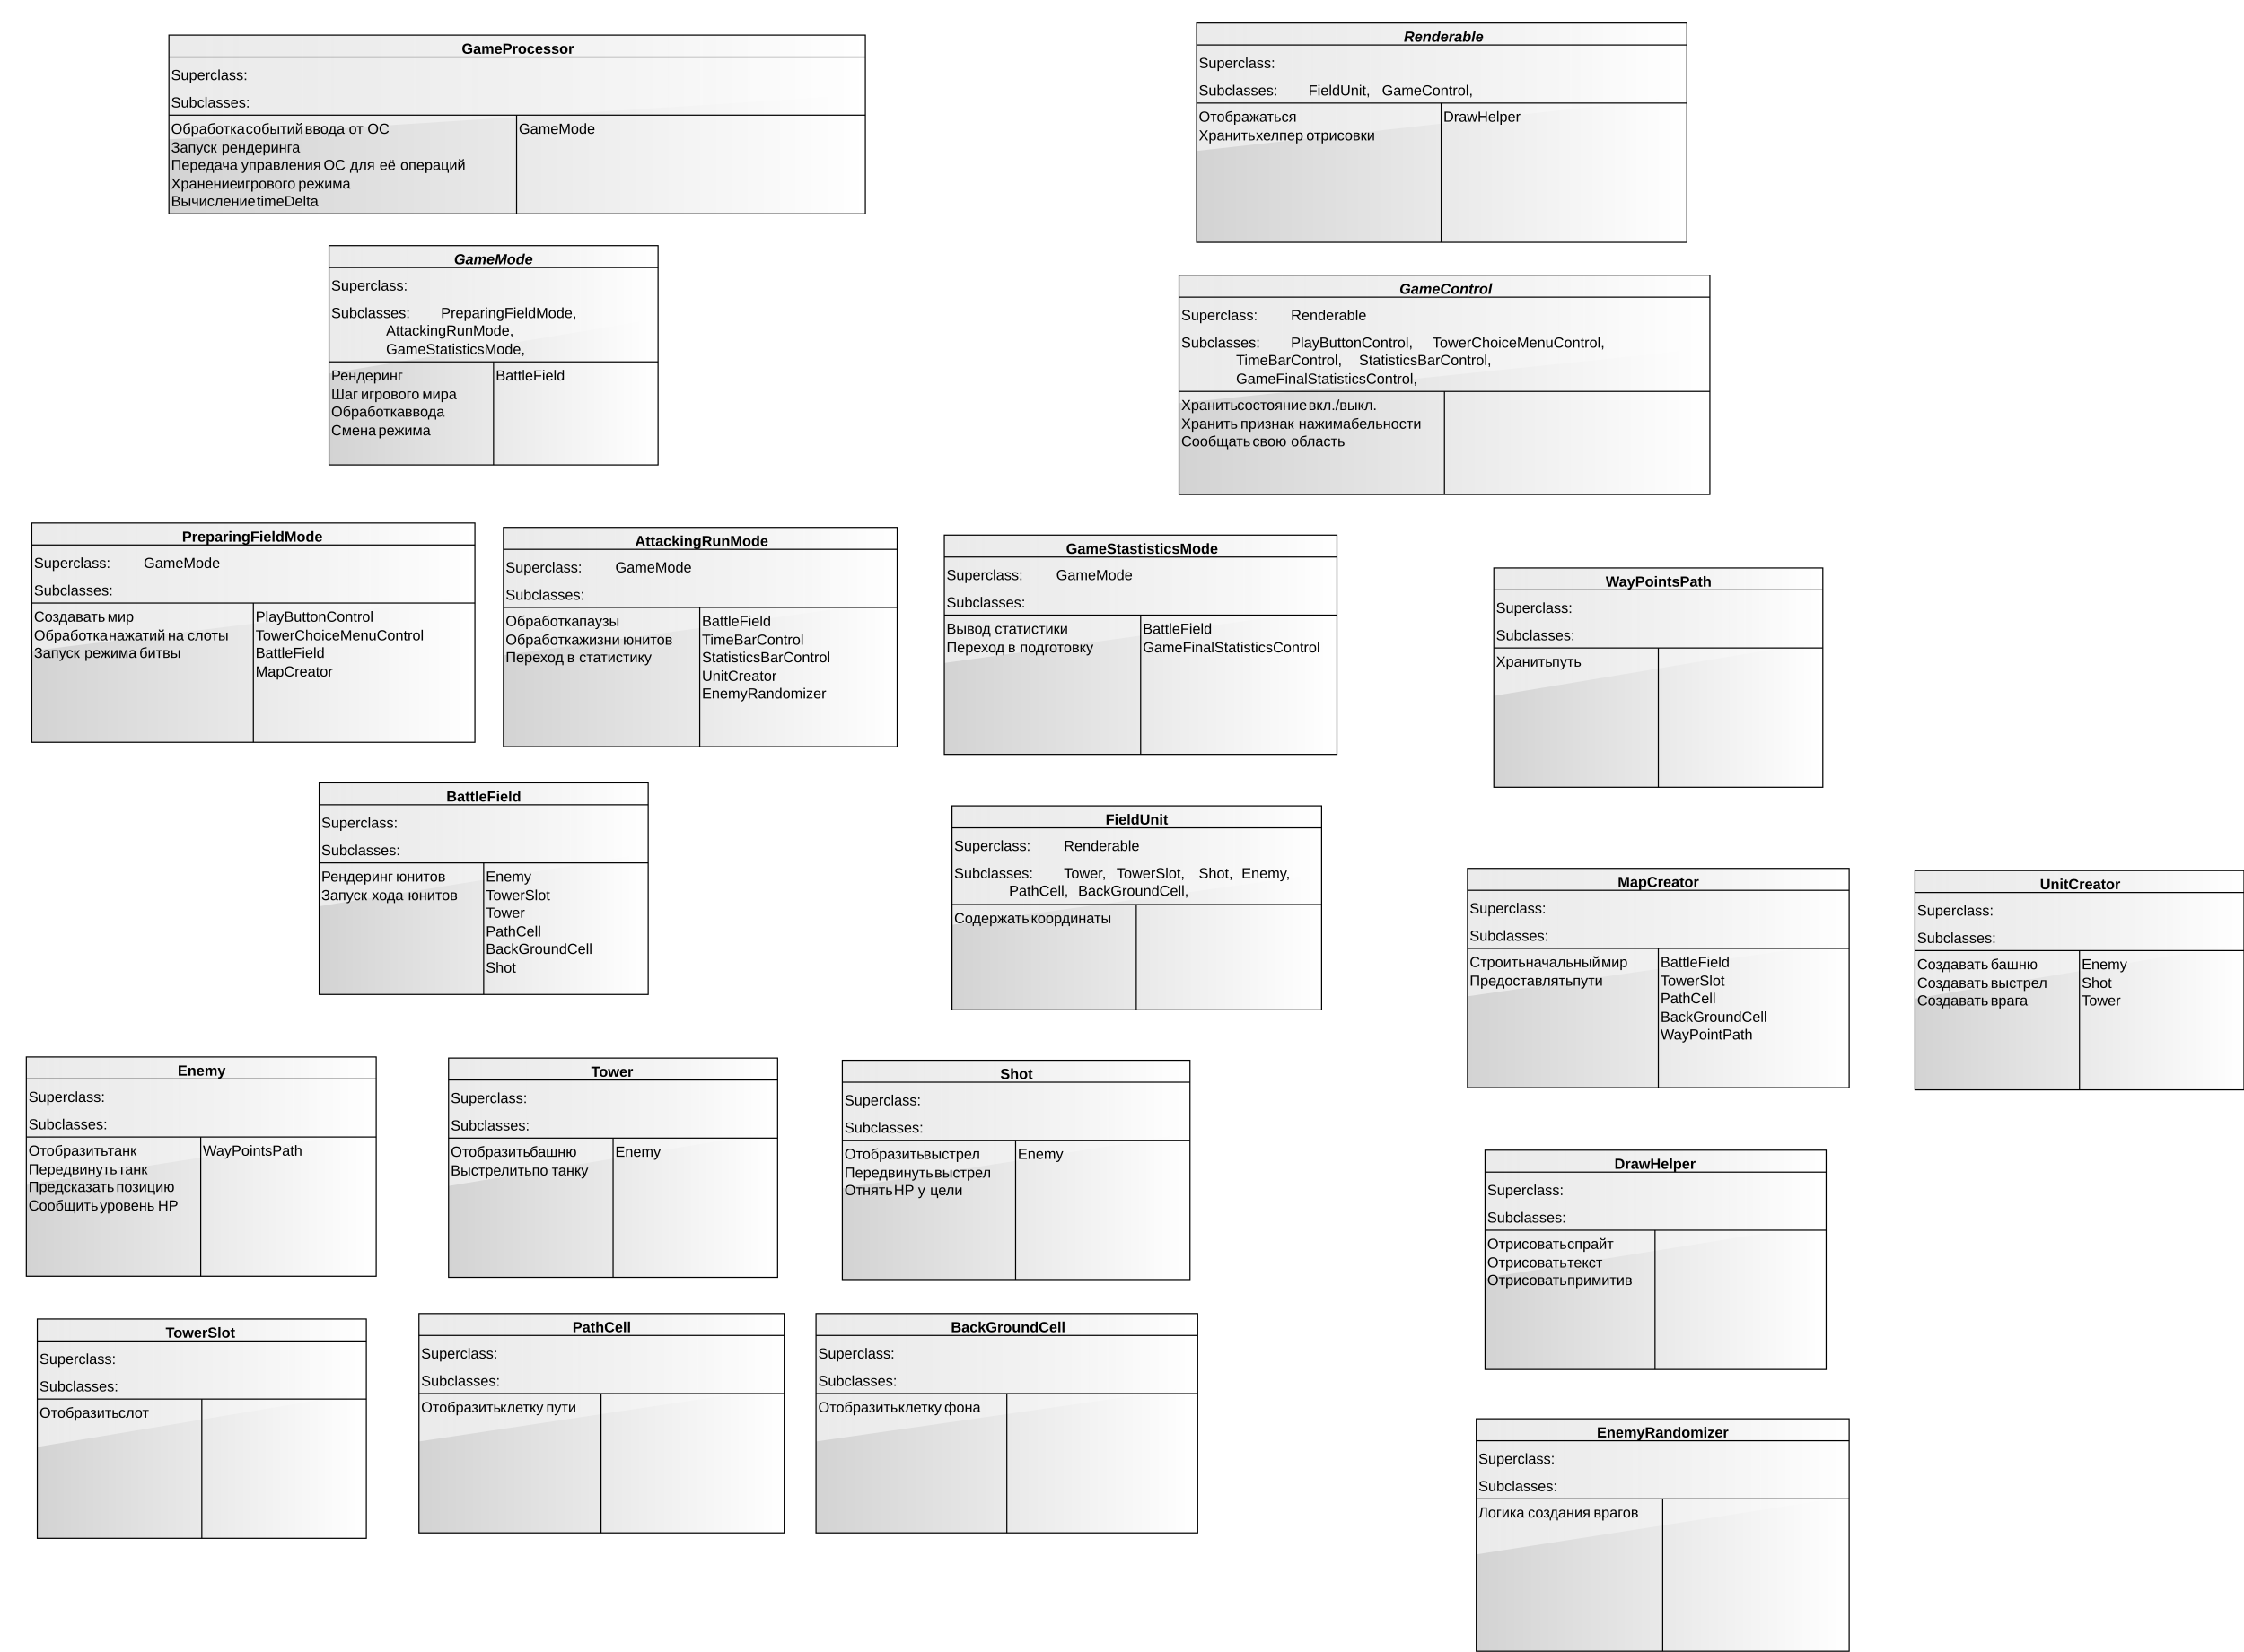
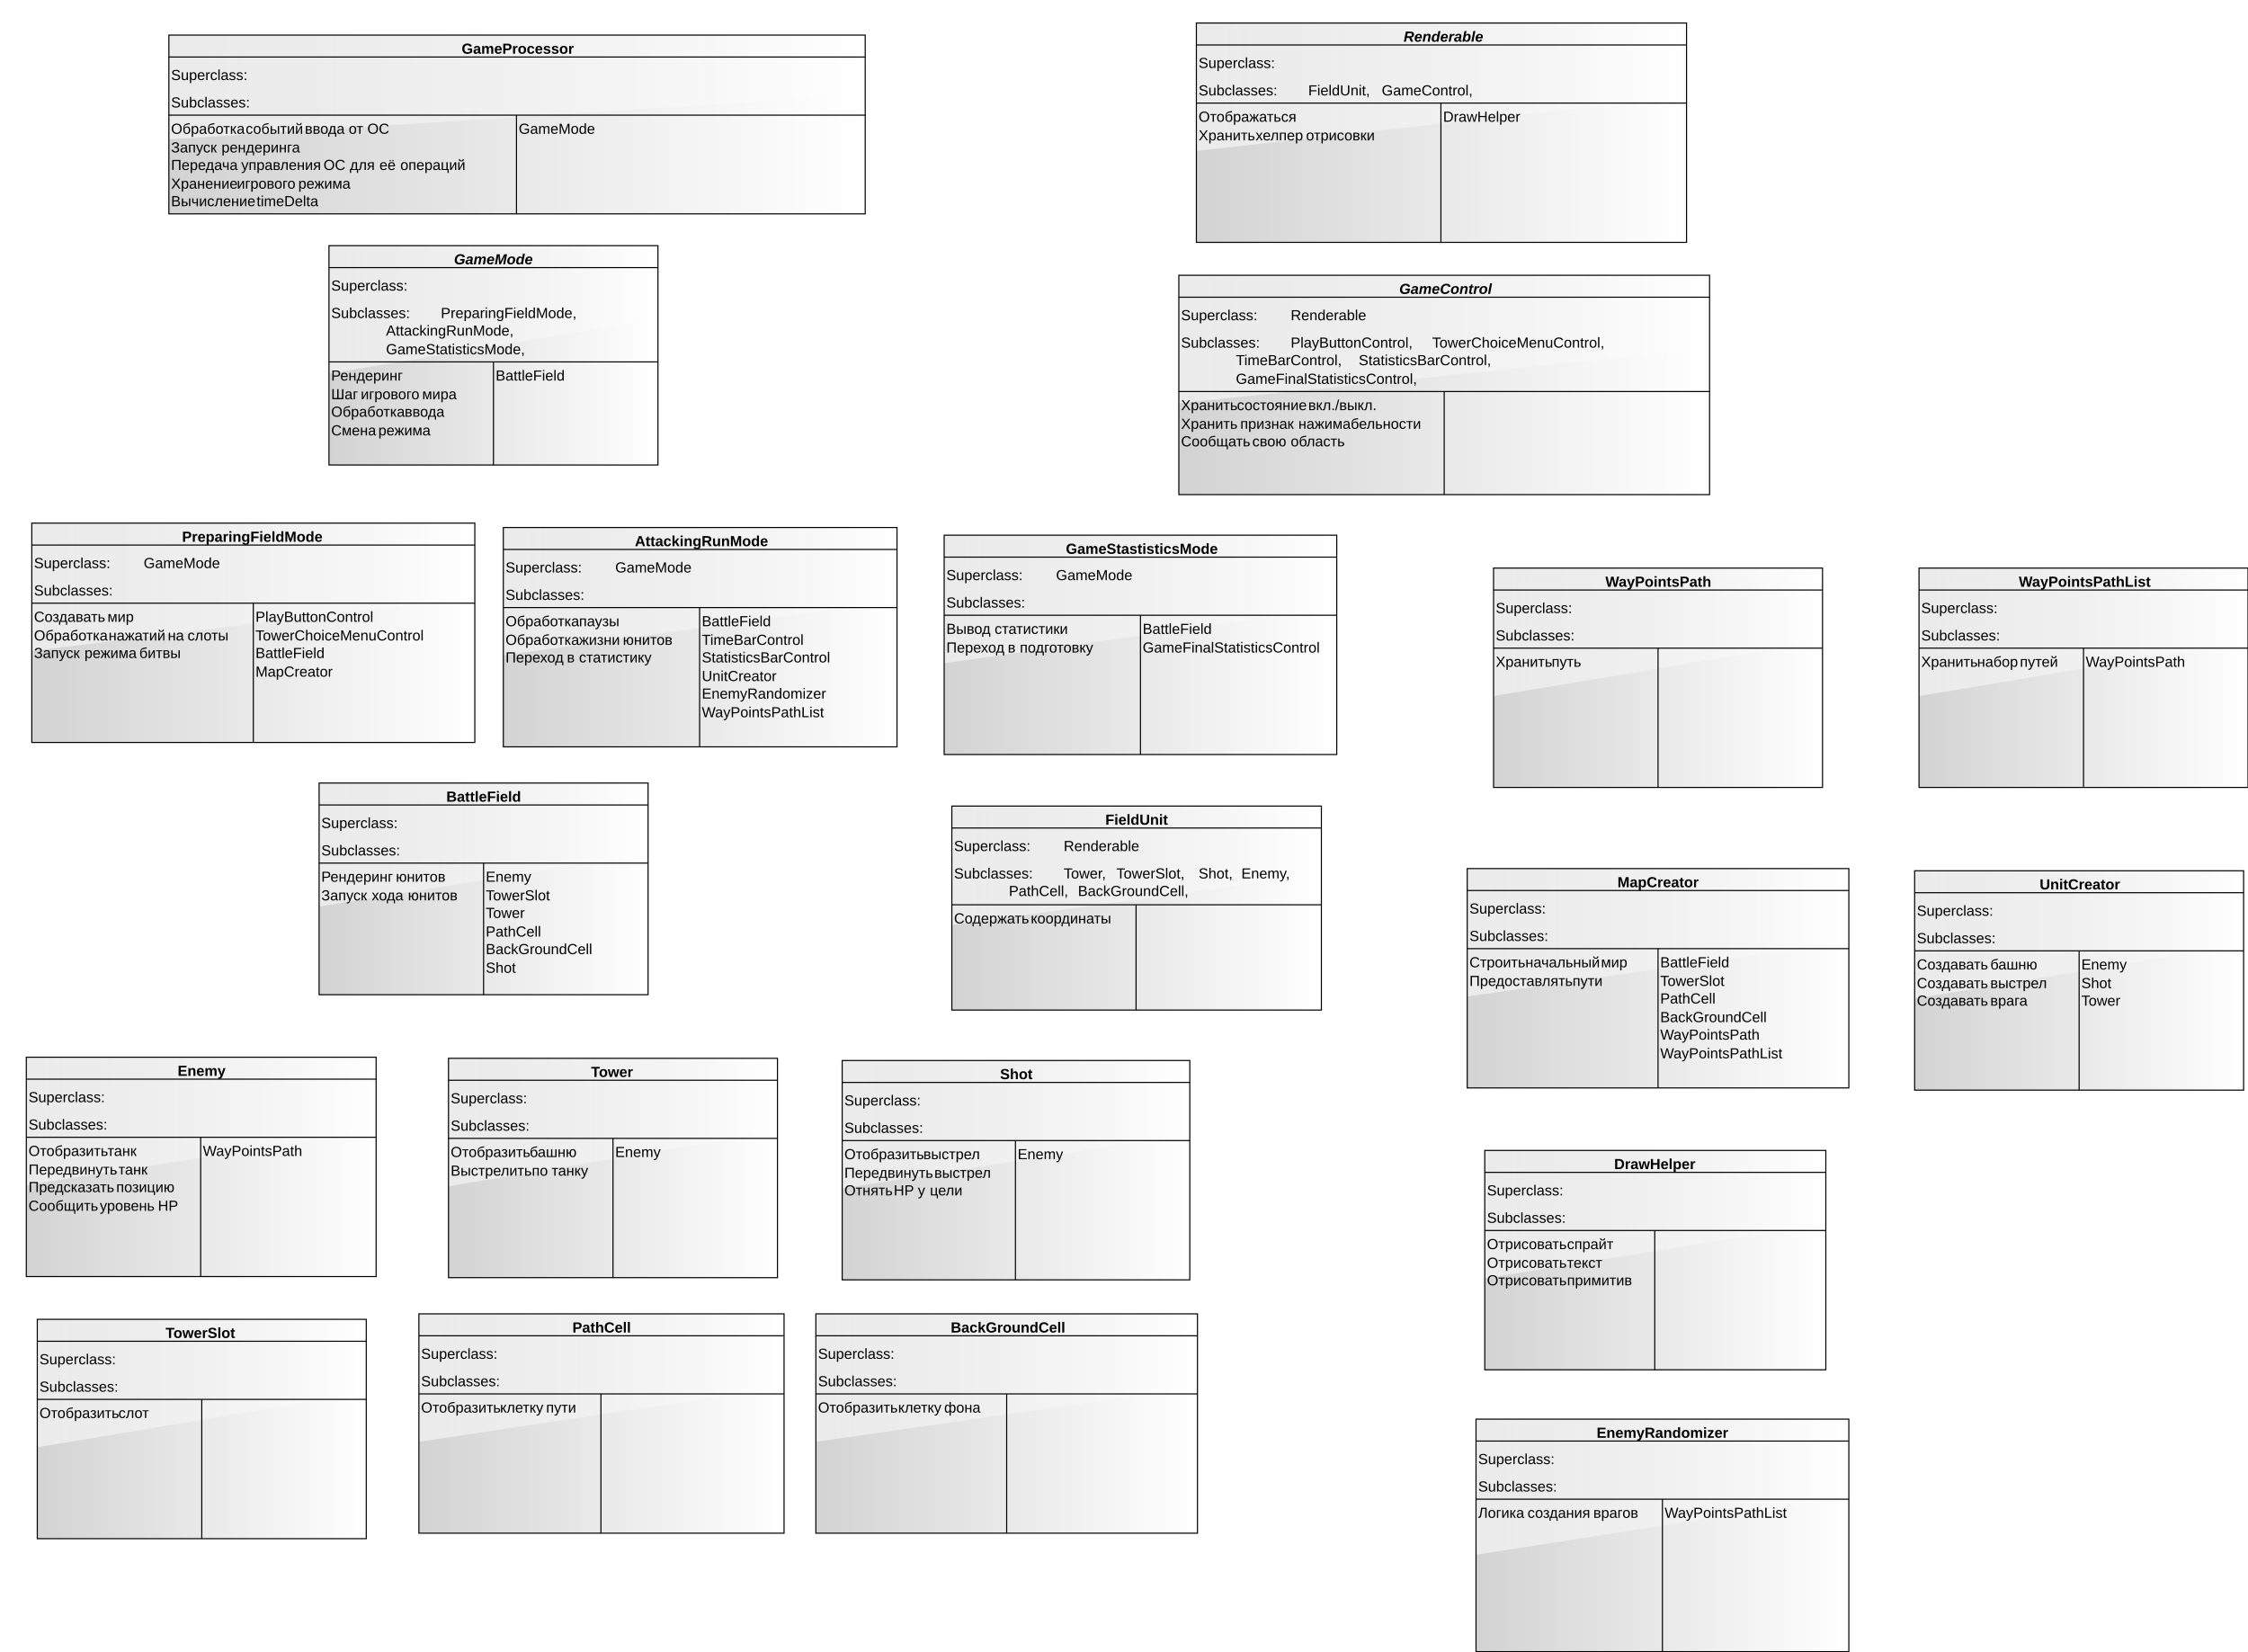
- <svg xmlns="http://www.w3.org/2000/svg" width="2046px" height="1506px" version="1.1">
+ <svg xmlns="http://www.w3.org/2000/svg" width="2050px" height="1506px" version="1.1">
  <defs>
    <linearGradient id="fs1" x1="0px" y1="0px" x2="1px" y2="0px">
      <stop offset="0%" stop-color="#D3D3D3" />
      <stop offset="100%" stop-color="#FFFFFF" />
    </linearGradient>
    <linearGradient id="fs2" x1="0px" y1="0px" x2="1px" y2="0px">
      <stop offset="0%" stop-color="rgba(255,255,255,0.549)" />
      <stop offset="100%" stop-color="rgba(255,255,255,0.157)" />
    </linearGradient>
  </defs>
  <rect x="154px" y="32px" width="635px" height="163px" fill="url(#fs1)" />
  <path d="M 154 127.083 C 154 104.578  438.299 86.333  789 86.333 L 154 127.083  154 32  789 32  789 86.333 z " fill="url(#fs2)" />
  <rect x="154px" y="32px" width="635px" height="163px" fill="none" stroke="#000000" stroke-width="1px" stroke-dashoffset="0" stroke-linejoin="miter" stroke-miterlimit="10" />
  <text x="421px" y="49px" font-family="Arial" font-size="10pt" font-weight="bold" fill="#000000">GameProcessor</text>
  <line x1="154px" y1="52px" x2="789px" y2="52px" stroke="#000000" stroke-width="1px" stroke-dashoffset="0" stroke-linejoin="miter" stroke-miterlimit="10" />
  <text x="156px" y="73px" font-family="Arial" font-size="10pt" fill="#000000">Superclass:</text>
  <text x="156px" y="98px" font-family="Arial" font-size="10pt" fill="#000000">Subclasses:</text>
  <line x1="154px" y1="105px" x2="789px" y2="105px" stroke="#000000" stroke-width="1px" stroke-dashoffset="0" stroke-linejoin="miter" stroke-miterlimit="10" />
  <line x1="471px" y1="105px" x2="471px" y2="195px" stroke="#000000" stroke-width="1px" stroke-dashoffset="0" stroke-linejoin="miter" stroke-miterlimit="10" />
  <text x="156px" y="122px" font-family="Arial" font-size="10pt" fill="#000000">Обработка</text>
  <text x="224px" y="122px" font-family="Arial" font-size="10pt" fill="#000000">событий</text>
  <text x="278px" y="122px" font-family="Arial" font-size="10pt" fill="#000000">ввода</text>
  <text x="318px" y="122px" font-family="Arial" font-size="10pt" fill="#000000">от</text>
  <text x="335px" y="122px" font-family="Arial" font-size="10pt" fill="#000000">ОС</text>
  <text x="156px" y="139px" font-family="Arial" font-size="10pt" fill="#000000">Запуск</text>
  <text x="202px" y="139px" font-family="Arial" font-size="10pt" fill="#000000">рендеринга</text>
  <text x="156px" y="155px" font-family="Arial" font-size="10pt" fill="#000000">Передача</text>
  <text x="220px" y="155px" font-family="Arial" font-size="10pt" fill="#000000">управления</text>
  <text x="295px" y="155px" font-family="Arial" font-size="10pt" fill="#000000">ОС</text>
  <text x="319px" y="155px" font-family="Arial" font-size="10pt" fill="#000000">для</text>
  <text x="346px" y="155px" font-family="Arial" font-size="10pt" fill="#000000">её</text>
  <text x="365px" y="155px" font-family="Arial" font-size="10pt" fill="#000000">операций</text>
  <text x="156px" y="172px" font-family="Arial" font-size="10pt" fill="#000000">Хранение</text>
  <text x="216px" y="172px" font-family="Arial" font-size="10pt" fill="#000000">игрового</text>
  <text x="272px" y="172px" font-family="Arial" font-size="10pt" fill="#000000">режима</text>
  <text x="156px" y="188px" font-family="Arial" font-size="10pt" fill="#000000">Вычисление</text>
  <text x="234px" y="188px" font-family="Arial" font-size="10pt" fill="#000000">timeDelta</text>
  <text x="473px" y="122px" font-family="Arial" font-size="10pt" fill="#000000">GameMode</text>
  <rect x="300px" y="224px" width="300px" height="200px" fill="url(#fs1)" />
  <path d="M 300 340.667 C 300 313.052  434.315 290.667  600 290.667 L 300 340.667  300 224  600 224  600 290.667 z " fill="url(#fs2)" />
  <rect x="300px" y="224px" width="300px" height="200px" fill="none" stroke="#000000" stroke-width="1px" stroke-dashoffset="0" stroke-linejoin="miter" stroke-miterlimit="10" />
  <text x="414px" y="241px" font-family="Arial" font-size="10pt" font-weight="bold" font-style="italic" fill="#000000">GameMode</text>
  <line x1="300px" y1="244px" x2="600px" y2="244px" stroke="#000000" stroke-width="1px" stroke-dashoffset="0" stroke-linejoin="miter" stroke-miterlimit="10" />
  <text x="302px" y="265px" font-family="Arial" font-size="10pt" fill="#000000">Superclass:</text>
  <text x="302px" y="290px" font-family="Arial" font-size="10pt" fill="#000000">Subclasses:</text>
  <text x="402px" y="290px" font-family="Arial" font-size="10pt" fill="#000000">PreparingFieldMode,</text>
  <text x="352px" y="306px" font-family="Arial" font-size="10pt" fill="#000000">AttackingRunMode,</text>
  <text x="352px" y="323px" font-family="Arial" font-size="10pt" fill="#000000">GameStatisticsMode,</text>
  <line x1="300px" y1="330px" x2="600px" y2="330px" stroke="#000000" stroke-width="1px" stroke-dashoffset="0" stroke-linejoin="miter" stroke-miterlimit="10" />
  <line x1="450px" y1="330px" x2="450px" y2="424px" stroke="#000000" stroke-width="1px" stroke-dashoffset="0" stroke-linejoin="miter" stroke-miterlimit="10" />
  <text x="302px" y="347px" font-family="Arial" font-size="10pt" fill="#000000">Рендеринг</text>
  <text x="302px" y="364px" font-family="Arial" font-size="10pt" fill="#000000">Шаг</text>
  <text x="329px" y="364px" font-family="Arial" font-size="10pt" fill="#000000">игрового</text>
  <text x="385px" y="364px" font-family="Arial" font-size="10pt" fill="#000000">мира</text>
  <text x="302px" y="380px" font-family="Arial" font-size="10pt" fill="#000000">Обработка</text>
  <text x="369px" y="380px" font-family="Arial" font-size="10pt" fill="#000000">ввода</text>
  <text x="302px" y="397px" font-family="Arial" font-size="10pt" fill="#000000">Смена</text>
  <text x="345px" y="397px" font-family="Arial" font-size="10pt" fill="#000000">режима</text>
  <text x="452px" y="347px" font-family="Arial" font-size="10pt" fill="#000000">BattleField</text>
  <rect x="29px" y="477px" width="404px" height="200px" fill="url(#fs1)" />
  <path d="M 29 593.667 C 29 566.052  209.877 543.667  433 543.667 L 29 593.667  29 477  433 477  433 543.667 z " fill="url(#fs2)" />
  <rect x="29px" y="477px" width="404px" height="200px" fill="none" stroke="#000000" stroke-width="1px" stroke-dashoffset="0" stroke-linejoin="miter" stroke-miterlimit="10" />
  <text x="166px" y="494px" font-family="Arial" font-size="10pt" font-weight="bold" fill="#000000">PreparingFieldMode</text>
  <line x1="29px" y1="497px" x2="433px" y2="497px" stroke="#000000" stroke-width="1px" stroke-dashoffset="0" stroke-linejoin="miter" stroke-miterlimit="10" />
  <text x="31px" y="518px" font-family="Arial" font-size="10pt" fill="#000000">Superclass:</text>
  <text x="131px" y="518px" font-family="Arial" font-size="10pt" fill="#000000">GameMode</text>
  <text x="31px" y="543px" font-family="Arial" font-size="10pt" fill="#000000">Subclasses:</text>
  <line x1="29px" y1="550px" x2="433px" y2="550px" stroke="#000000" stroke-width="1px" stroke-dashoffset="0" stroke-linejoin="miter" stroke-miterlimit="10" />
  <line x1="231px" y1="550px" x2="231px" y2="677px" stroke="#000000" stroke-width="1px" stroke-dashoffset="0" stroke-linejoin="miter" stroke-miterlimit="10" />
  <text x="31px" y="567px" font-family="Arial" font-size="10pt" fill="#000000">Создавать</text>
  <text x="98px" y="567px" font-family="Arial" font-size="10pt" fill="#000000">мир</text>
  <text x="31px" y="584px" font-family="Arial" font-size="10pt" fill="#000000">Обработка</text>
  <text x="99px" y="584px" font-family="Arial" font-size="10pt" fill="#000000">нажатий</text>
  <text x="153px" y="584px" font-family="Arial" font-size="10pt" fill="#000000">на</text>
  <text x="171px" y="584px" font-family="Arial" font-size="10pt" fill="#000000">слоты</text>
  <text x="31px" y="600px" font-family="Arial" font-size="10pt" fill="#000000">Запуск</text>
  <text x="77px" y="600px" font-family="Arial" font-size="10pt" fill="#000000">режима</text>
  <text x="127px" y="600px" font-family="Arial" font-size="10pt" fill="#000000">битвы</text>
  <text x="233px" y="567px" font-family="Arial" font-size="10pt" fill="#000000">PlayButtonControl</text>
  <text x="233px" y="584px" font-family="Arial" font-size="10pt" fill="#000000">TowerChoiceMenuControl</text>
  <text x="233px" y="600px" font-family="Arial" font-size="10pt" fill="#000000">BattleField</text>
  <text x="233px" y="617px" font-family="Arial" font-size="10pt" fill="#000000">MapCreator</text>
  <rect x="459px" y="481px" width="359px" height="200px" fill="url(#fs1)" />
  <path d="M 459 597.667 C 459 570.052  619.73 547.667  818 547.667 L 459 597.667  459 481  818 481  818 547.667 z " fill="url(#fs2)" />
  <rect x="459px" y="481px" width="359px" height="200px" fill="none" stroke="#000000" stroke-width="1px" stroke-dashoffset="0" stroke-linejoin="miter" stroke-miterlimit="10" />
  <text x="579px" y="498px" font-family="Arial" font-size="10pt" font-weight="bold" fill="#000000">AttackingRunMode</text>
  <line x1="459px" y1="501px" x2="818px" y2="501px" stroke="#000000" stroke-width="1px" stroke-dashoffset="0" stroke-linejoin="miter" stroke-miterlimit="10" />
  <text x="461px" y="522px" font-family="Arial" font-size="10pt" fill="#000000">Superclass:</text>
  <text x="561px" y="522px" font-family="Arial" font-size="10pt" fill="#000000">GameMode</text>
  <text x="461px" y="547px" font-family="Arial" font-size="10pt" fill="#000000">Subclasses:</text>
  <line x1="459px" y1="554px" x2="818px" y2="554px" stroke="#000000" stroke-width="1px" stroke-dashoffset="0" stroke-linejoin="miter" stroke-miterlimit="10" />
  <line x1="638px" y1="554px" x2="638px" y2="681px" stroke="#000000" stroke-width="1px" stroke-dashoffset="0" stroke-linejoin="miter" stroke-miterlimit="10" />
  <text x="461px" y="571px" font-family="Arial" font-size="10pt" fill="#000000">Обработка</text>
  <text x="528px" y="571px" font-family="Arial" font-size="10pt" fill="#000000">паузы</text>
  <text x="461px" y="588px" font-family="Arial" font-size="10pt" fill="#000000">Обработка</text>
  <text x="528px" y="588px" font-family="Arial" font-size="10pt" fill="#000000">жизни</text>
  <text x="568px" y="588px" font-family="Arial" font-size="10pt" fill="#000000">юнитов</text>
  <text x="461px" y="604px" font-family="Arial" font-size="10pt" fill="#000000">Переход</text>
  <text x="517px" y="604px" font-family="Arial" font-size="10pt" fill="#000000">в</text>
  <text x="528px" y="604px" font-family="Arial" font-size="10pt" fill="#000000">статистику</text>
  <text x="640px" y="571px" font-family="Arial" font-size="10pt" fill="#000000">BattleField</text>
  <text x="640px" y="588px" font-family="Arial" font-size="10pt" fill="#000000">TimeBarControl</text>
  <text x="640px" y="604px" font-family="Arial" font-size="10pt" fill="#000000">StatisticsBarControl</text>
  <text x="640px" y="621px" font-family="Arial" font-size="10pt" fill="#000000">UnitCreator</text>
  <text x="640px" y="637px" font-family="Arial" font-size="10pt" fill="#000000">EnemyRandomizer</text>
+   <text x="640px" y="654px" font-family="Arial" font-size="10pt" fill="#000000">WayPointsPathList</text>
  <rect x="861px" y="488px" width="358px" height="200px" fill="url(#fs1)" />
  <path d="M 861 604.667 C 861 577.052  1021.282 554.667  1219 554.667 L 861 604.667  861 488  1219 488  1219 554.667 z " fill="url(#fs2)" />
  <rect x="861px" y="488px" width="358px" height="200px" fill="none" stroke="#000000" stroke-width="1px" stroke-dashoffset="0" stroke-linejoin="miter" stroke-miterlimit="10" />
  <text x="972px" y="505px" font-family="Arial" font-size="10pt" font-weight="bold" fill="#000000">GameStastisticsMode</text>
  <line x1="861px" y1="508px" x2="1219px" y2="508px" stroke="#000000" stroke-width="1px" stroke-dashoffset="0" stroke-linejoin="miter" stroke-miterlimit="10" />
  <text x="863px" y="529px" font-family="Arial" font-size="10pt" fill="#000000">Superclass:</text>
  <text x="963px" y="529px" font-family="Arial" font-size="10pt" fill="#000000">GameMode</text>
  <text x="863px" y="554px" font-family="Arial" font-size="10pt" fill="#000000">Subclasses:</text>
  <line x1="861px" y1="561px" x2="1219px" y2="561px" stroke="#000000" stroke-width="1px" stroke-dashoffset="0" stroke-linejoin="miter" stroke-miterlimit="10" />
  <line x1="1040px" y1="561px" x2="1040px" y2="688px" stroke="#000000" stroke-width="1px" stroke-dashoffset="0" stroke-linejoin="miter" stroke-miterlimit="10" />
  <text x="863px" y="578px" font-family="Arial" font-size="10pt" fill="#000000">Вывод</text>
  <text x="907px" y="578px" font-family="Arial" font-size="10pt" fill="#000000">статистики</text>
  <text x="863px" y="595px" font-family="Arial" font-size="10pt" fill="#000000">Переход</text>
  <text x="919px" y="595px" font-family="Arial" font-size="10pt" fill="#000000">в</text>
  <text x="930px" y="595px" font-family="Arial" font-size="10pt" fill="#000000">подготовку</text>
  <text x="1042px" y="578px" font-family="Arial" font-size="10pt" fill="#000000">BattleField</text>
  <text x="1042px" y="595px" font-family="Arial" font-size="10pt" fill="#000000">GameFinalStatisticsControl</text>
  <rect x="291px" y="714px" width="300px" height="193px" fill="url(#fs1)" />
  <path d="M 291 826.583 C 291 799.936  425.315 778.333  591 778.333 L 291 826.583  291 714  591 714  591 778.333 z " fill="url(#fs2)" />
  <rect x="291px" y="714px" width="300px" height="193px" fill="none" stroke="#000000" stroke-width="1px" stroke-dashoffset="0" stroke-linejoin="miter" stroke-miterlimit="10" />
  <text x="407px" y="731px" font-family="Arial" font-size="10pt" font-weight="bold" fill="#000000">BattleField</text>
  <line x1="291px" y1="734px" x2="591px" y2="734px" stroke="#000000" stroke-width="1px" stroke-dashoffset="0" stroke-linejoin="miter" stroke-miterlimit="10" />
  <text x="293px" y="755px" font-family="Arial" font-size="10pt" fill="#000000">Superclass:</text>
  <text x="293px" y="780px" font-family="Arial" font-size="10pt" fill="#000000">Subclasses:</text>
  <line x1="291px" y1="787px" x2="591px" y2="787px" stroke="#000000" stroke-width="1px" stroke-dashoffset="0" stroke-linejoin="miter" stroke-miterlimit="10" />
  <line x1="441px" y1="787px" x2="441px" y2="907px" stroke="#000000" stroke-width="1px" stroke-dashoffset="0" stroke-linejoin="miter" stroke-miterlimit="10" />
  <text x="293px" y="804px" font-family="Arial" font-size="10pt" fill="#000000">Рендеринг</text>
  <text x="361px" y="804px" font-family="Arial" font-size="10pt" fill="#000000">юнитов</text>
  <text x="293px" y="821px" font-family="Arial" font-size="10pt" fill="#000000">Запуск</text>
  <text x="339px" y="821px" font-family="Arial" font-size="10pt" fill="#000000">хода</text>
  <text x="372px" y="821px" font-family="Arial" font-size="10pt" fill="#000000">юнитов</text>
  <text x="443px" y="804px" font-family="Arial" font-size="10pt" fill="#000000">Enemy</text>
  <text x="443px" y="821px" font-family="Arial" font-size="10pt" fill="#000000">TowerSlot</text>
  <text x="443px" y="837px" font-family="Arial" font-size="10pt" fill="#000000">Tower</text>
  <text x="443px" y="854px" font-family="Arial" font-size="10pt" fill="#000000">PathCell</text>
  <text x="443px" y="870px" font-family="Arial" font-size="10pt" fill="#000000">BackGroundCell</text>
  <text x="443px" y="887px" font-family="Arial" font-size="10pt" fill="#000000">Shot</text>
  <rect x="24px" y="964px" width="319px" height="200px" fill="url(#fs1)" />
  <path d="M 24 1080.667 C 24 1053.052  166.821 1030.667  343 1030.667 L 24 1080.667  24 964  343 964  343 1030.667 z " fill="url(#fs2)" />
  <rect x="24px" y="964px" width="319px" height="200px" fill="none" stroke="#000000" stroke-width="1px" stroke-dashoffset="0" stroke-linejoin="miter" stroke-miterlimit="10" />
  <text x="162px" y="981px" font-family="Arial" font-size="10pt" font-weight="bold" fill="#000000">Enemy</text>
  <line x1="24px" y1="984px" x2="343px" y2="984px" stroke="#000000" stroke-width="1px" stroke-dashoffset="0" stroke-linejoin="miter" stroke-miterlimit="10" />
  <text x="26px" y="1005px" font-family="Arial" font-size="10pt" fill="#000000">Superclass:</text>
  <text x="26px" y="1030px" font-family="Arial" font-size="10pt" fill="#000000">Subclasses:</text>
  <line x1="24px" y1="1037px" x2="343px" y2="1037px" stroke="#000000" stroke-width="1px" stroke-dashoffset="0" stroke-linejoin="miter" stroke-miterlimit="10" />
  <line x1="183px" y1="1037px" x2="183px" y2="1164px" stroke="#000000" stroke-width="1px" stroke-dashoffset="0" stroke-linejoin="miter" stroke-miterlimit="10" />
  <text x="26px" y="1054px" font-family="Arial" font-size="10pt" fill="#000000">Отобразить</text>
  <text x="98px" y="1054px" font-family="Arial" font-size="10pt" fill="#000000">танк</text>
  <text x="26px" y="1071px" font-family="Arial" font-size="10pt" fill="#000000">Передвинуть</text>
  <text x="108px" y="1071px" font-family="Arial" font-size="10pt" fill="#000000">танк</text>
  <text x="26px" y="1087px" font-family="Arial" font-size="10pt" fill="#000000">Предсказать</text>
  <text x="106px" y="1087px" font-family="Arial" font-size="10pt" fill="#000000">позицию</text>
  <text x="26px" y="1104px" font-family="Arial" font-size="10pt" fill="#000000">Сообщить</text>
  <text x="91px" y="1104px" font-family="Arial" font-size="10pt" fill="#000000">уровень</text>
  <text x="144px" y="1104px" font-family="Arial" font-size="10pt" fill="#000000">HP</text>
  <text x="185px" y="1054px" font-family="Arial" font-size="10pt" fill="#000000">WayPointsPath</text>
  <rect x="409px" y="965px" width="300px" height="200px" fill="url(#fs1)" />
  <path d="M 409 1081.667 C 409 1054.052  543.314 1031.667  709 1031.667 L 409 1081.667  409 965  709 965  709 1031.667 z " fill="url(#fs2)" />
  <rect x="409px" y="965px" width="300px" height="200px" fill="none" stroke="#000000" stroke-width="1px" stroke-dashoffset="0" stroke-linejoin="miter" stroke-miterlimit="10" />
  <text x="539px" y="982px" font-family="Arial" font-size="10pt" font-weight="bold" fill="#000000">Tower</text>
  <line x1="409px" y1="985px" x2="709px" y2="985px" stroke="#000000" stroke-width="1px" stroke-dashoffset="0" stroke-linejoin="miter" stroke-miterlimit="10" />
  <text x="411px" y="1006px" font-family="Arial" font-size="10pt" fill="#000000">Superclass:</text>
  <text x="411px" y="1031px" font-family="Arial" font-size="10pt" fill="#000000">Subclasses:</text>
  <line x1="409px" y1="1038px" x2="709px" y2="1038px" stroke="#000000" stroke-width="1px" stroke-dashoffset="0" stroke-linejoin="miter" stroke-miterlimit="10" />
  <line x1="559px" y1="1038px" x2="559px" y2="1165px" stroke="#000000" stroke-width="1px" stroke-dashoffset="0" stroke-linejoin="miter" stroke-miterlimit="10" />
  <text x="411px" y="1055px" font-family="Arial" font-size="10pt" fill="#000000">Отобразить</text>
  <text x="483px" y="1055px" font-family="Arial" font-size="10pt" fill="#000000">башню</text>
  <text x="411px" y="1072px" font-family="Arial" font-size="10pt" fill="#000000">Выстрелить</text>
  <text x="485px" y="1072px" font-family="Arial" font-size="10pt" fill="#000000">по</text>
  <text x="503px" y="1072px" font-family="Arial" font-size="10pt" fill="#000000">танку</text>
  <text x="561px" y="1055px" font-family="Arial" font-size="10pt" fill="#000000">Enemy</text>
  <rect x="768px" y="967px" width="317px" height="200px" fill="url(#fs1)" />
  <path d="M 768 1083.667 C 768 1056.052  909.926 1033.667  1085 1033.667 L 768 1083.667  768 967  1085 967  1085 1033.667 z " fill="url(#fs2)" />
  <rect x="768px" y="967px" width="317px" height="200px" fill="none" stroke="#000000" stroke-width="1px" stroke-dashoffset="0" stroke-linejoin="miter" stroke-miterlimit="10" />
  <text x="912px" y="984px" font-family="Arial" font-size="10pt" font-weight="bold" fill="#000000">Shot</text>
  <line x1="768px" y1="987px" x2="1085px" y2="987px" stroke="#000000" stroke-width="1px" stroke-dashoffset="0" stroke-linejoin="miter" stroke-miterlimit="10" />
  <text x="770px" y="1008px" font-family="Arial" font-size="10pt" fill="#000000">Superclass:</text>
  <text x="770px" y="1033px" font-family="Arial" font-size="10pt" fill="#000000">Subclasses:</text>
  <line x1="768px" y1="1040px" x2="1085px" y2="1040px" stroke="#000000" stroke-width="1px" stroke-dashoffset="0" stroke-linejoin="miter" stroke-miterlimit="10" />
  <line x1="926px" y1="1040px" x2="926px" y2="1167px" stroke="#000000" stroke-width="1px" stroke-dashoffset="0" stroke-linejoin="miter" stroke-miterlimit="10" />
  <text x="770px" y="1057px" font-family="Arial" font-size="10pt" fill="#000000">Отобразить</text>
  <text x="842px" y="1057px" font-family="Arial" font-size="10pt" fill="#000000">выстрел</text>
  <text x="770px" y="1074px" font-family="Arial" font-size="10pt" fill="#000000">Передвинуть</text>
  <text x="852px" y="1074px" font-family="Arial" font-size="10pt" fill="#000000">выстрел</text>
  <text x="770px" y="1090px" font-family="Arial" font-size="10pt" fill="#000000">Отнять</text>
  <text x="815px" y="1090px" font-family="Arial" font-size="10pt" fill="#000000">HP</text>
  <text x="837px" y="1090px" font-family="Arial" font-size="10pt" fill="#000000">у</text>
  <text x="848px" y="1090px" font-family="Arial" font-size="10pt" fill="#000000">цели</text>
  <text x="928px" y="1057px" font-family="Arial" font-size="10pt" fill="#000000">Enemy</text>
  <rect x="34px" y="1203px" width="300px" height="200px" fill="url(#fs1)" />
  <path d="M 34 1319.667 C 34 1292.052  168.315 1269.667  334 1269.667 L 34 1319.667  34 1203  334 1203  334 1269.667 z " fill="url(#fs2)" />
  <rect x="34px" y="1203px" width="300px" height="200px" fill="none" stroke="#000000" stroke-width="1px" stroke-dashoffset="0" stroke-linejoin="miter" stroke-miterlimit="10" />
  <text x="151px" y="1220px" font-family="Arial" font-size="10pt" font-weight="bold" fill="#000000">TowerSlot</text>
  <line x1="34px" y1="1223px" x2="334px" y2="1223px" stroke="#000000" stroke-width="1px" stroke-dashoffset="0" stroke-linejoin="miter" stroke-miterlimit="10" />
  <text x="36px" y="1244px" font-family="Arial" font-size="10pt" fill="#000000">Superclass:</text>
  <text x="36px" y="1269px" font-family="Arial" font-size="10pt" fill="#000000">Subclasses:</text>
  <line x1="34px" y1="1276px" x2="334px" y2="1276px" stroke="#000000" stroke-width="1px" stroke-dashoffset="0" stroke-linejoin="miter" stroke-miterlimit="10" />
  <line x1="184px" y1="1276px" x2="184px" y2="1403px" stroke="#000000" stroke-width="1px" stroke-dashoffset="0" stroke-linejoin="miter" stroke-miterlimit="10" />
  <text x="36px" y="1293px" font-family="Arial" font-size="10pt" fill="#000000">Отобразить</text>
  <text x="108px" y="1293px" font-family="Arial" font-size="10pt" fill="#000000">слот</text>
  <rect x="382px" y="1198px" width="333px" height="200px" fill="url(#fs1)" />
  <path d="M 382 1314.667 C 382 1287.052  531.089 1264.667  715 1264.667 L 382 1314.667  382 1198  715 1198  715 1264.667 z " fill="url(#fs2)" />
  <rect x="382px" y="1198px" width="333px" height="200px" fill="none" stroke="#000000" stroke-width="1px" stroke-dashoffset="0" stroke-linejoin="miter" stroke-miterlimit="10" />
  <text x="522px" y="1215px" font-family="Arial" font-size="10pt" font-weight="bold" fill="#000000">PathCell</text>
  <line x1="382px" y1="1218px" x2="715px" y2="1218px" stroke="#000000" stroke-width="1px" stroke-dashoffset="0" stroke-linejoin="miter" stroke-miterlimit="10" />
  <text x="384px" y="1239px" font-family="Arial" font-size="10pt" fill="#000000">Superclass:</text>
  <text x="384px" y="1264px" font-family="Arial" font-size="10pt" fill="#000000">Subclasses:</text>
  <line x1="382px" y1="1271px" x2="715px" y2="1271px" stroke="#000000" stroke-width="1px" stroke-dashoffset="0" stroke-linejoin="miter" stroke-miterlimit="10" />
  <line x1="548px" y1="1271px" x2="548px" y2="1398px" stroke="#000000" stroke-width="1px" stroke-dashoffset="0" stroke-linejoin="miter" stroke-miterlimit="10" />
  <text x="384px" y="1288px" font-family="Arial" font-size="10pt" fill="#000000">Отобразить</text>
  <text x="456px" y="1288px" font-family="Arial" font-size="10pt" fill="#000000">клетку</text>
  <text x="498px" y="1288px" font-family="Arial" font-size="10pt" fill="#000000">пути</text>
  <rect x="744px" y="1198px" width="348px" height="200px" fill="url(#fs1)" />
  <path d="M 744 1314.667 C 744 1287.052  899.805 1264.667  1092 1264.667 L 744 1314.667  744 1198  1092 1198  1092 1264.667 z " fill="url(#fs2)" />
  <rect x="744px" y="1198px" width="348px" height="200px" fill="none" stroke="#000000" stroke-width="1px" stroke-dashoffset="0" stroke-linejoin="miter" stroke-miterlimit="10" />
  <text x="867px" y="1215px" font-family="Arial" font-size="10pt" font-weight="bold" fill="#000000">BackGroundCell</text>
  <line x1="744px" y1="1218px" x2="1092px" y2="1218px" stroke="#000000" stroke-width="1px" stroke-dashoffset="0" stroke-linejoin="miter" stroke-miterlimit="10" />
  <text x="746px" y="1239px" font-family="Arial" font-size="10pt" fill="#000000">Superclass:</text>
  <text x="746px" y="1264px" font-family="Arial" font-size="10pt" fill="#000000">Subclasses:</text>
  <line x1="744px" y1="1271px" x2="1092px" y2="1271px" stroke="#000000" stroke-width="1px" stroke-dashoffset="0" stroke-linejoin="miter" stroke-miterlimit="10" />
  <line x1="918px" y1="1271px" x2="918px" y2="1398px" stroke="#000000" stroke-width="1px" stroke-dashoffset="0" stroke-linejoin="miter" stroke-miterlimit="10" />
  <text x="746px" y="1288px" font-family="Arial" font-size="10pt" fill="#000000">Отобразить</text>
  <text x="819px" y="1288px" font-family="Arial" font-size="10pt" fill="#000000">клетку</text>
  <text x="861px" y="1288px" font-family="Arial" font-size="10pt" fill="#000000">фона</text>
  <rect x="1354px" y="1049px" width="311px" height="200px" fill="url(#fs1)" />
  <path d="M 1354 1165.667 C 1354 1138.052  1493.239 1115.667  1665 1115.667 L 1354 1165.667  1354 1049  1665 1049  1665 1115.667 z " fill="url(#fs2)" />
  <rect x="1354px" y="1049px" width="311px" height="200px" fill="none" stroke="#000000" stroke-width="1px" stroke-dashoffset="0" stroke-linejoin="miter" stroke-miterlimit="10" />
  <text x="1472px" y="1066px" font-family="Arial" font-size="10pt" font-weight="bold" fill="#000000">DrawHelper</text>
  <line x1="1354px" y1="1069px" x2="1665px" y2="1069px" stroke="#000000" stroke-width="1px" stroke-dashoffset="0" stroke-linejoin="miter" stroke-miterlimit="10" />
  <text x="1356px" y="1090px" font-family="Arial" font-size="10pt" fill="#000000">Superclass:</text>
  <text x="1356px" y="1115px" font-family="Arial" font-size="10pt" fill="#000000">Subclasses:</text>
  <line x1="1354px" y1="1122px" x2="1665px" y2="1122px" stroke="#000000" stroke-width="1px" stroke-dashoffset="0" stroke-linejoin="miter" stroke-miterlimit="10" />
  <line x1="1509px" y1="1122px" x2="1509px" y2="1249px" stroke="#000000" stroke-width="1px" stroke-dashoffset="0" stroke-linejoin="miter" stroke-miterlimit="10" />
  <text x="1356px" y="1139px" font-family="Arial" font-size="10pt" fill="#000000">Отрисовать</text>
  <text x="1429px" y="1139px" font-family="Arial" font-size="10pt" fill="#000000">спрайт</text>
  <text x="1356px" y="1156px" font-family="Arial" font-size="10pt" fill="#000000">Отрисовать</text>
  <text x="1429px" y="1156px" font-family="Arial" font-size="10pt" fill="#000000">текст</text>
  <text x="1356px" y="1172px" font-family="Arial" font-size="10pt" fill="#000000">Отрисовать</text>
  <text x="1429px" y="1172px" font-family="Arial" font-size="10pt" fill="#000000">примитив</text>
  <rect x="1075px" y="251px" width="484px" height="200px" fill="url(#fs1)" />
  <path d="M 1075 367.667 C 1075 340.052  1291.694 317.667  1559 317.667 L 1075 367.667  1075 251  1559 251  1559 317.667 z " fill="url(#fs2)" />
  <rect x="1075px" y="251px" width="484px" height="200px" fill="none" stroke="#000000" stroke-width="1px" stroke-dashoffset="0" stroke-linejoin="miter" stroke-miterlimit="10" />
  <text x="1276px" y="268px" font-family="Arial" font-size="10pt" font-weight="bold" font-style="italic" fill="#000000">GameControl</text>
  <line x1="1075px" y1="271px" x2="1559px" y2="271px" stroke="#000000" stroke-width="1px" stroke-dashoffset="0" stroke-linejoin="miter" stroke-miterlimit="10" />
  <text x="1077px" y="292px" font-family="Arial" font-size="10pt" fill="#000000">Superclass:</text>
  <text x="1177px" y="292px" font-family="Arial" font-size="10pt" fill="#000000">Renderable</text>
  <text x="1077px" y="317px" font-family="Arial" font-size="10pt" fill="#000000">Subclasses:</text>
  <text x="1177px" y="317px" font-family="Arial" font-size="10pt" fill="#000000">PlayButtonControl,</text>
  <text x="1306px" y="317px" font-family="Arial" font-size="10pt" fill="#000000">TowerChoiceMenuControl,</text>
  <text x="1127px" y="333px" font-family="Arial" font-size="10pt" fill="#000000">TimeBarControl,</text>
  <text x="1239px" y="333px" font-family="Arial" font-size="10pt" fill="#000000">StatisticsBarControl,</text>
  <text x="1127px" y="350px" font-family="Arial" font-size="10pt" fill="#000000">GameFinalStatisticsControl,</text>
  <line x1="1075px" y1="357px" x2="1559px" y2="357px" stroke="#000000" stroke-width="1px" stroke-dashoffset="0" stroke-linejoin="miter" stroke-miterlimit="10" />
  <line x1="1317px" y1="357px" x2="1317px" y2="451px" stroke="#000000" stroke-width="1px" stroke-dashoffset="0" stroke-linejoin="miter" stroke-miterlimit="10" />
  <text x="1077px" y="374px" font-family="Arial" font-size="10pt" fill="#000000">Хранить</text>
  <text x="1128px" y="374px" font-family="Arial" font-size="10pt" fill="#000000">состояние</text>
  <text x="1193px" y="374px" font-family="Arial" font-size="10pt" fill="#000000">вкл./выкл.</text>
  <text x="1077px" y="391px" font-family="Arial" font-size="10pt" fill="#000000">Хранить</text>
  <text x="1131px" y="391px" font-family="Arial" font-size="10pt" fill="#000000">признак</text>
  <text x="1184px" y="391px" font-family="Arial" font-size="10pt" fill="#000000">нажимабельности</text>
  <text x="1077px" y="407px" font-family="Arial" font-size="10pt" fill="#000000">Сообщать</text>
  <text x="1142px" y="407px" font-family="Arial" font-size="10pt" fill="#000000">свою</text>
  <text x="1177px" y="407px" font-family="Arial" font-size="10pt" fill="#000000">область</text>
  <rect x="1091px" y="21px" width="447px" height="200px" fill="url(#fs1)" />
  <path d="M 1091 137.667 C 1091 110.052  1291.129 87.667  1538 87.667 L 1091 137.667  1091 21  1538 21  1538 87.667 z " fill="url(#fs2)" />
  <rect x="1091px" y="21px" width="447px" height="200px" fill="none" stroke="#000000" stroke-width="1px" stroke-dashoffset="0" stroke-linejoin="miter" stroke-miterlimit="10" />
  <text x="1280px" y="38px" font-family="Arial" font-size="10pt" font-weight="bold" font-style="italic" fill="#000000">Renderable</text>
  <line x1="1091px" y1="41px" x2="1538px" y2="41px" stroke="#000000" stroke-width="1px" stroke-dashoffset="0" stroke-linejoin="miter" stroke-miterlimit="10" />
  <text x="1093px" y="62px" font-family="Arial" font-size="10pt" fill="#000000">Superclass:</text>
  <text x="1093px" y="87px" font-family="Arial" font-size="10pt" fill="#000000">Subclasses:</text>
  <text x="1193px" y="87px" font-family="Arial" font-size="10pt" fill="#000000">FieldUnit,</text>
  <text x="1260px" y="87px" font-family="Arial" font-size="10pt" fill="#000000">GameControl,</text>
  <line x1="1091px" y1="94px" x2="1538px" y2="94px" stroke="#000000" stroke-width="1px" stroke-dashoffset="0" stroke-linejoin="miter" stroke-miterlimit="10" />
  <line x1="1314px" y1="94px" x2="1314px" y2="221px" stroke="#000000" stroke-width="1px" stroke-dashoffset="0" stroke-linejoin="miter" stroke-miterlimit="10" />
  <text x="1093px" y="111px" font-family="Arial" font-size="10pt" fill="#000000">Отображаться</text>
  <text x="1093px" y="128px" font-family="Arial" font-size="10pt" fill="#000000">Хранить</text>
  <text x="1145px" y="128px" font-family="Arial" font-size="10pt" fill="#000000">хелпер</text>
  <text x="1191px" y="128px" font-family="Arial" font-size="10pt" fill="#000000">отрисовки</text>
  <text x="1316px" y="111px" font-family="Arial" font-size="10pt" fill="#000000">DrawHelper</text>
  <rect x="868px" y="735px" width="337px" height="186px" fill="url(#fs1)" />
  <path d="M 868 843.5 C 868 817.819  1018.88 797  1205 797 L 868 843.5  868 735  1205 735  1205 797 z " fill="url(#fs2)" />
  <rect x="868px" y="735px" width="337px" height="186px" fill="none" stroke="#000000" stroke-width="1px" stroke-dashoffset="0" stroke-linejoin="miter" stroke-miterlimit="10" />
  <text x="1008px" y="752px" font-family="Arial" font-size="10pt" font-weight="bold" fill="#000000">FieldUnit</text>
  <line x1="868px" y1="755px" x2="1205px" y2="755px" stroke="#000000" stroke-width="1px" stroke-dashoffset="0" stroke-linejoin="miter" stroke-miterlimit="10" />
  <text x="870px" y="776px" font-family="Arial" font-size="10pt" fill="#000000">Superclass:</text>
  <text x="970px" y="776px" font-family="Arial" font-size="10pt" fill="#000000">Renderable</text>
  <text x="870px" y="801px" font-family="Arial" font-size="10pt" fill="#000000">Subclasses:</text>
  <text x="970px" y="801px" font-family="Arial" font-size="10pt" fill="#000000">Tower,</text>
  <text x="1018px" y="801px" font-family="Arial" font-size="10pt" fill="#000000">TowerSlot,</text>
  <text x="1093px" y="801px" font-family="Arial" font-size="10pt" fill="#000000">Shot,</text>
  <text x="1132px" y="801px" font-family="Arial" font-size="10pt" fill="#000000">Enemy,</text>
  <text x="920px" y="817px" font-family="Arial" font-size="10pt" fill="#000000">PathCell,</text>
  <text x="983px" y="817px" font-family="Arial" font-size="10pt" fill="#000000">BackGroundCell,</text>
  <line x1="868px" y1="825px" x2="1205px" y2="825px" stroke="#000000" stroke-width="1px" stroke-dashoffset="0" stroke-linejoin="miter" stroke-miterlimit="10" />
  <line x1="1036px" y1="825px" x2="1036px" y2="921px" stroke="#000000" stroke-width="1px" stroke-dashoffset="0" stroke-linejoin="miter" stroke-miterlimit="10" />
  <text x="870px" y="842px" font-family="Arial" font-size="10pt" fill="#000000">Содержать</text>
  <text x="940px" y="842px" font-family="Arial" font-size="10pt" fill="#000000">координаты</text>
  <rect x="1338px" y="792px" width="348px" height="200px" fill="url(#fs1)" />
  <path d="M 1338 908.667 C 1338 881.052  1493.805 858.667  1686 858.667 L 1338 908.667  1338 792  1686 792  1686 858.667 z " fill="url(#fs2)" />
  <rect x="1338px" y="792px" width="348px" height="200px" fill="none" stroke="#000000" stroke-width="1px" stroke-dashoffset="0" stroke-linejoin="miter" stroke-miterlimit="10" />
  <text x="1475px" y="809px" font-family="Arial" font-size="10pt" font-weight="bold" fill="#000000">MapCreator</text>
  <line x1="1338px" y1="812px" x2="1686px" y2="812px" stroke="#000000" stroke-width="1px" stroke-dashoffset="0" stroke-linejoin="miter" stroke-miterlimit="10" />
  <text x="1340px" y="833px" font-family="Arial" font-size="10pt" fill="#000000">Superclass:</text>
  <text x="1340px" y="858px" font-family="Arial" font-size="10pt" fill="#000000">Subclasses:</text>
  <line x1="1338px" y1="865px" x2="1686px" y2="865px" stroke="#000000" stroke-width="1px" stroke-dashoffset="0" stroke-linejoin="miter" stroke-miterlimit="10" />
  <line x1="1512px" y1="865px" x2="1512px" y2="992px" stroke="#000000" stroke-width="1px" stroke-dashoffset="0" stroke-linejoin="miter" stroke-miterlimit="10" />
  <text x="1340px" y="882px" font-family="Arial" font-size="10pt" fill="#000000">Строить</text>
  <text x="1391px" y="882px" font-family="Arial" font-size="10pt" fill="#000000">начальный</text>
  <text x="1460px" y="882px" font-family="Arial" font-size="10pt" fill="#000000">мир</text>
  <text x="1340px" y="899px" font-family="Arial" font-size="10pt" fill="#000000">Предоставлять</text>
  <text x="1434px" y="899px" font-family="Arial" font-size="10pt" fill="#000000">пути</text>
  <text x="1514px" y="882px" font-family="Arial" font-size="10pt" fill="#000000">BattleField</text>
  <text x="1514px" y="899px" font-family="Arial" font-size="10pt" fill="#000000">TowerSlot</text>
  <text x="1514px" y="915px" font-family="Arial" font-size="10pt" fill="#000000">PathCell</text>
  <text x="1514px" y="932px" font-family="Arial" font-size="10pt" fill="#000000">BackGroundCell</text>
-   <text x="1514px" y="948px" font-family="Arial" font-size="10pt" fill="#000000">WayPointPath</text>
+   <text x="1514px" y="948px" font-family="Arial" font-size="10pt" fill="#000000">WayPointsPath</text>
+   <text x="1514px" y="965px" font-family="Arial" font-size="10pt" fill="#000000">WayPointsPathList</text>
  <rect x="1362px" y="518px" width="300px" height="200px" fill="url(#fs1)" />
  <path d="M 1362 634.667 C 1362 607.052  1496.314 584.667  1662 584.667 L 1362 634.667  1362 518  1662 518  1662 584.667 z " fill="url(#fs2)" />
  <rect x="1362px" y="518px" width="300px" height="200px" fill="none" stroke="#000000" stroke-width="1px" stroke-dashoffset="0" stroke-linejoin="miter" stroke-miterlimit="10" />
  <text x="1464px" y="535px" font-family="Arial" font-size="10pt" font-weight="bold" fill="#000000">WayPointsPath</text>
  <line x1="1362px" y1="538px" x2="1662px" y2="538px" stroke="#000000" stroke-width="1px" stroke-dashoffset="0" stroke-linejoin="miter" stroke-miterlimit="10" />
  <text x="1364px" y="559px" font-family="Arial" font-size="10pt" fill="#000000">Superclass:</text>
  <text x="1364px" y="584px" font-family="Arial" font-size="10pt" fill="#000000">Subclasses:</text>
  <line x1="1362px" y1="591px" x2="1662px" y2="591px" stroke="#000000" stroke-width="1px" stroke-dashoffset="0" stroke-linejoin="miter" stroke-miterlimit="10" />
  <line x1="1512px" y1="591px" x2="1512px" y2="718px" stroke="#000000" stroke-width="1px" stroke-dashoffset="0" stroke-linejoin="miter" stroke-miterlimit="10" />
  <text x="1364px" y="608px" font-family="Arial" font-size="10pt" fill="#000000">Хранить</text>
  <text x="1415px" y="608px" font-family="Arial" font-size="10pt" fill="#000000">путь</text>
  <rect x="1746px" y="794px" width="300px" height="200px" fill="url(#fs1)" />
  <path d="M 1746 910.667 C 1746 883.052  1880.314 860.667  2046 860.667 L 1746 910.667  1746 794  2046 794  2046 860.667 z " fill="url(#fs2)" />
  <rect x="1746px" y="794px" width="300px" height="200px" fill="none" stroke="#000000" stroke-width="1px" stroke-dashoffset="0" stroke-linejoin="miter" stroke-miterlimit="10" />
  <text x="1860px" y="811px" font-family="Arial" font-size="10pt" font-weight="bold" fill="#000000">UnitCreator</text>
  <line x1="1746px" y1="814px" x2="2046px" y2="814px" stroke="#000000" stroke-width="1px" stroke-dashoffset="0" stroke-linejoin="miter" stroke-miterlimit="10" />
  <text x="1748px" y="835px" font-family="Arial" font-size="10pt" fill="#000000">Superclass:</text>
  <text x="1748px" y="860px" font-family="Arial" font-size="10pt" fill="#000000">Subclasses:</text>
  <line x1="1746px" y1="867px" x2="2046px" y2="867px" stroke="#000000" stroke-width="1px" stroke-dashoffset="0" stroke-linejoin="miter" stroke-miterlimit="10" />
  <line x1="1896px" y1="867px" x2="1896px" y2="994px" stroke="#000000" stroke-width="1px" stroke-dashoffset="0" stroke-linejoin="miter" stroke-miterlimit="10" />
  <text x="1748px" y="884px" font-family="Arial" font-size="10pt" fill="#000000">Создавать</text>
  <text x="1815px" y="884px" font-family="Arial" font-size="10pt" fill="#000000">башню</text>
  <text x="1748px" y="901px" font-family="Arial" font-size="10pt" fill="#000000">Создавать</text>
  <text x="1815px" y="901px" font-family="Arial" font-size="10pt" fill="#000000">выстрел</text>
  <text x="1748px" y="917px" font-family="Arial" font-size="10pt" fill="#000000">Создавать</text>
  <text x="1815px" y="917px" font-family="Arial" font-size="10pt" fill="#000000">врага</text>
  <text x="1898px" y="884px" font-family="Arial" font-size="10pt" fill="#000000">Enemy</text>
  <text x="1898px" y="901px" font-family="Arial" font-size="10pt" fill="#000000">Shot</text>
  <text x="1898px" y="917px" font-family="Arial" font-size="10pt" fill="#000000">Tower</text>
  <rect x="1346px" y="1294px" width="340px" height="212px" fill="url(#fs1)" />
  <path d="M 1346 1417.667 C 1346 1388.396  1498.223 1364.667  1686 1364.667 L 1346 1417.667  1346 1294  1686 1294  1686 1364.667 z " fill="url(#fs2)" />
  <rect x="1346px" y="1294px" width="340px" height="212px" fill="none" stroke="#000000" stroke-width="1px" stroke-dashoffset="0" stroke-linejoin="miter" stroke-miterlimit="10" />
  <text x="1456px" y="1311px" font-family="Arial" font-size="10pt" font-weight="bold" fill="#000000">EnemyRandomizer</text>
  <line x1="1346px" y1="1314px" x2="1686px" y2="1314px" stroke="#000000" stroke-width="1px" stroke-dashoffset="0" stroke-linejoin="miter" stroke-miterlimit="10" />
  <text x="1348px" y="1335px" font-family="Arial" font-size="10pt" fill="#000000">Superclass:</text>
  <text x="1348px" y="1360px" font-family="Arial" font-size="10pt" fill="#000000">Subclasses:</text>
  <line x1="1346px" y1="1367px" x2="1686px" y2="1367px" stroke="#000000" stroke-width="1px" stroke-dashoffset="0" stroke-linejoin="miter" stroke-miterlimit="10" />
  <line x1="1516px" y1="1367px" x2="1516px" y2="1506px" stroke="#000000" stroke-width="1px" stroke-dashoffset="0" stroke-linejoin="miter" stroke-miterlimit="10" />
  <text x="1348px" y="1384px" font-family="Arial" font-size="10pt" fill="#000000">Логика</text>
  <text x="1393px" y="1384px" font-family="Arial" font-size="10pt" fill="#000000">создания</text>
  <text x="1453px" y="1384px" font-family="Arial" font-size="10pt" fill="#000000">врагов</text>
+   <text x="1518px" y="1384px" font-family="Arial" font-size="10pt" fill="#000000">WayPointsPathList</text>
+   <rect x="1750px" y="518px" width="300px" height="200px" fill="url(#fs1)" />
+   <path d="M 1750 634.667 C 1750 607.052  1884.314 584.667  2050 584.667 L 1750 634.667  1750 518  2050 518  2050 584.667 z " fill="url(#fs2)" />
+   <rect x="1750px" y="518px" width="300px" height="200px" fill="none" stroke="#000000" stroke-width="1px" stroke-dashoffset="0" stroke-linejoin="miter" stroke-miterlimit="10" />
+   <text x="1841px" y="535px" font-family="Arial" font-size="10pt" font-weight="bold" fill="#000000">WayPointsPathList</text>
+   <line x1="1750px" y1="538px" x2="2050px" y2="538px" stroke="#000000" stroke-width="1px" stroke-dashoffset="0" stroke-linejoin="miter" stroke-miterlimit="10" />
+   <text x="1752px" y="559px" font-family="Arial" font-size="10pt" fill="#000000">Superclass:</text>
+   <text x="1752px" y="584px" font-family="Arial" font-size="10pt" fill="#000000">Subclasses:</text>
+   <line x1="1750px" y1="591px" x2="2050px" y2="591px" stroke="#000000" stroke-width="1px" stroke-dashoffset="0" stroke-linejoin="miter" stroke-miterlimit="10" />
+   <line x1="1900px" y1="591px" x2="1900px" y2="718px" stroke="#000000" stroke-width="1px" stroke-dashoffset="0" stroke-linejoin="miter" stroke-miterlimit="10" />
+   <text x="1752px" y="608px" font-family="Arial" font-size="10pt" fill="#000000">Хранить</text>
+   <text x="1803px" y="608px" font-family="Arial" font-size="10pt" fill="#000000">набор</text>
+   <text x="1842px" y="608px" font-family="Arial" font-size="10pt" fill="#000000">путей</text>
+   <text x="1902px" y="608px" font-family="Arial" font-size="10pt" fill="#000000">WayPointsPath</text>
</svg>
